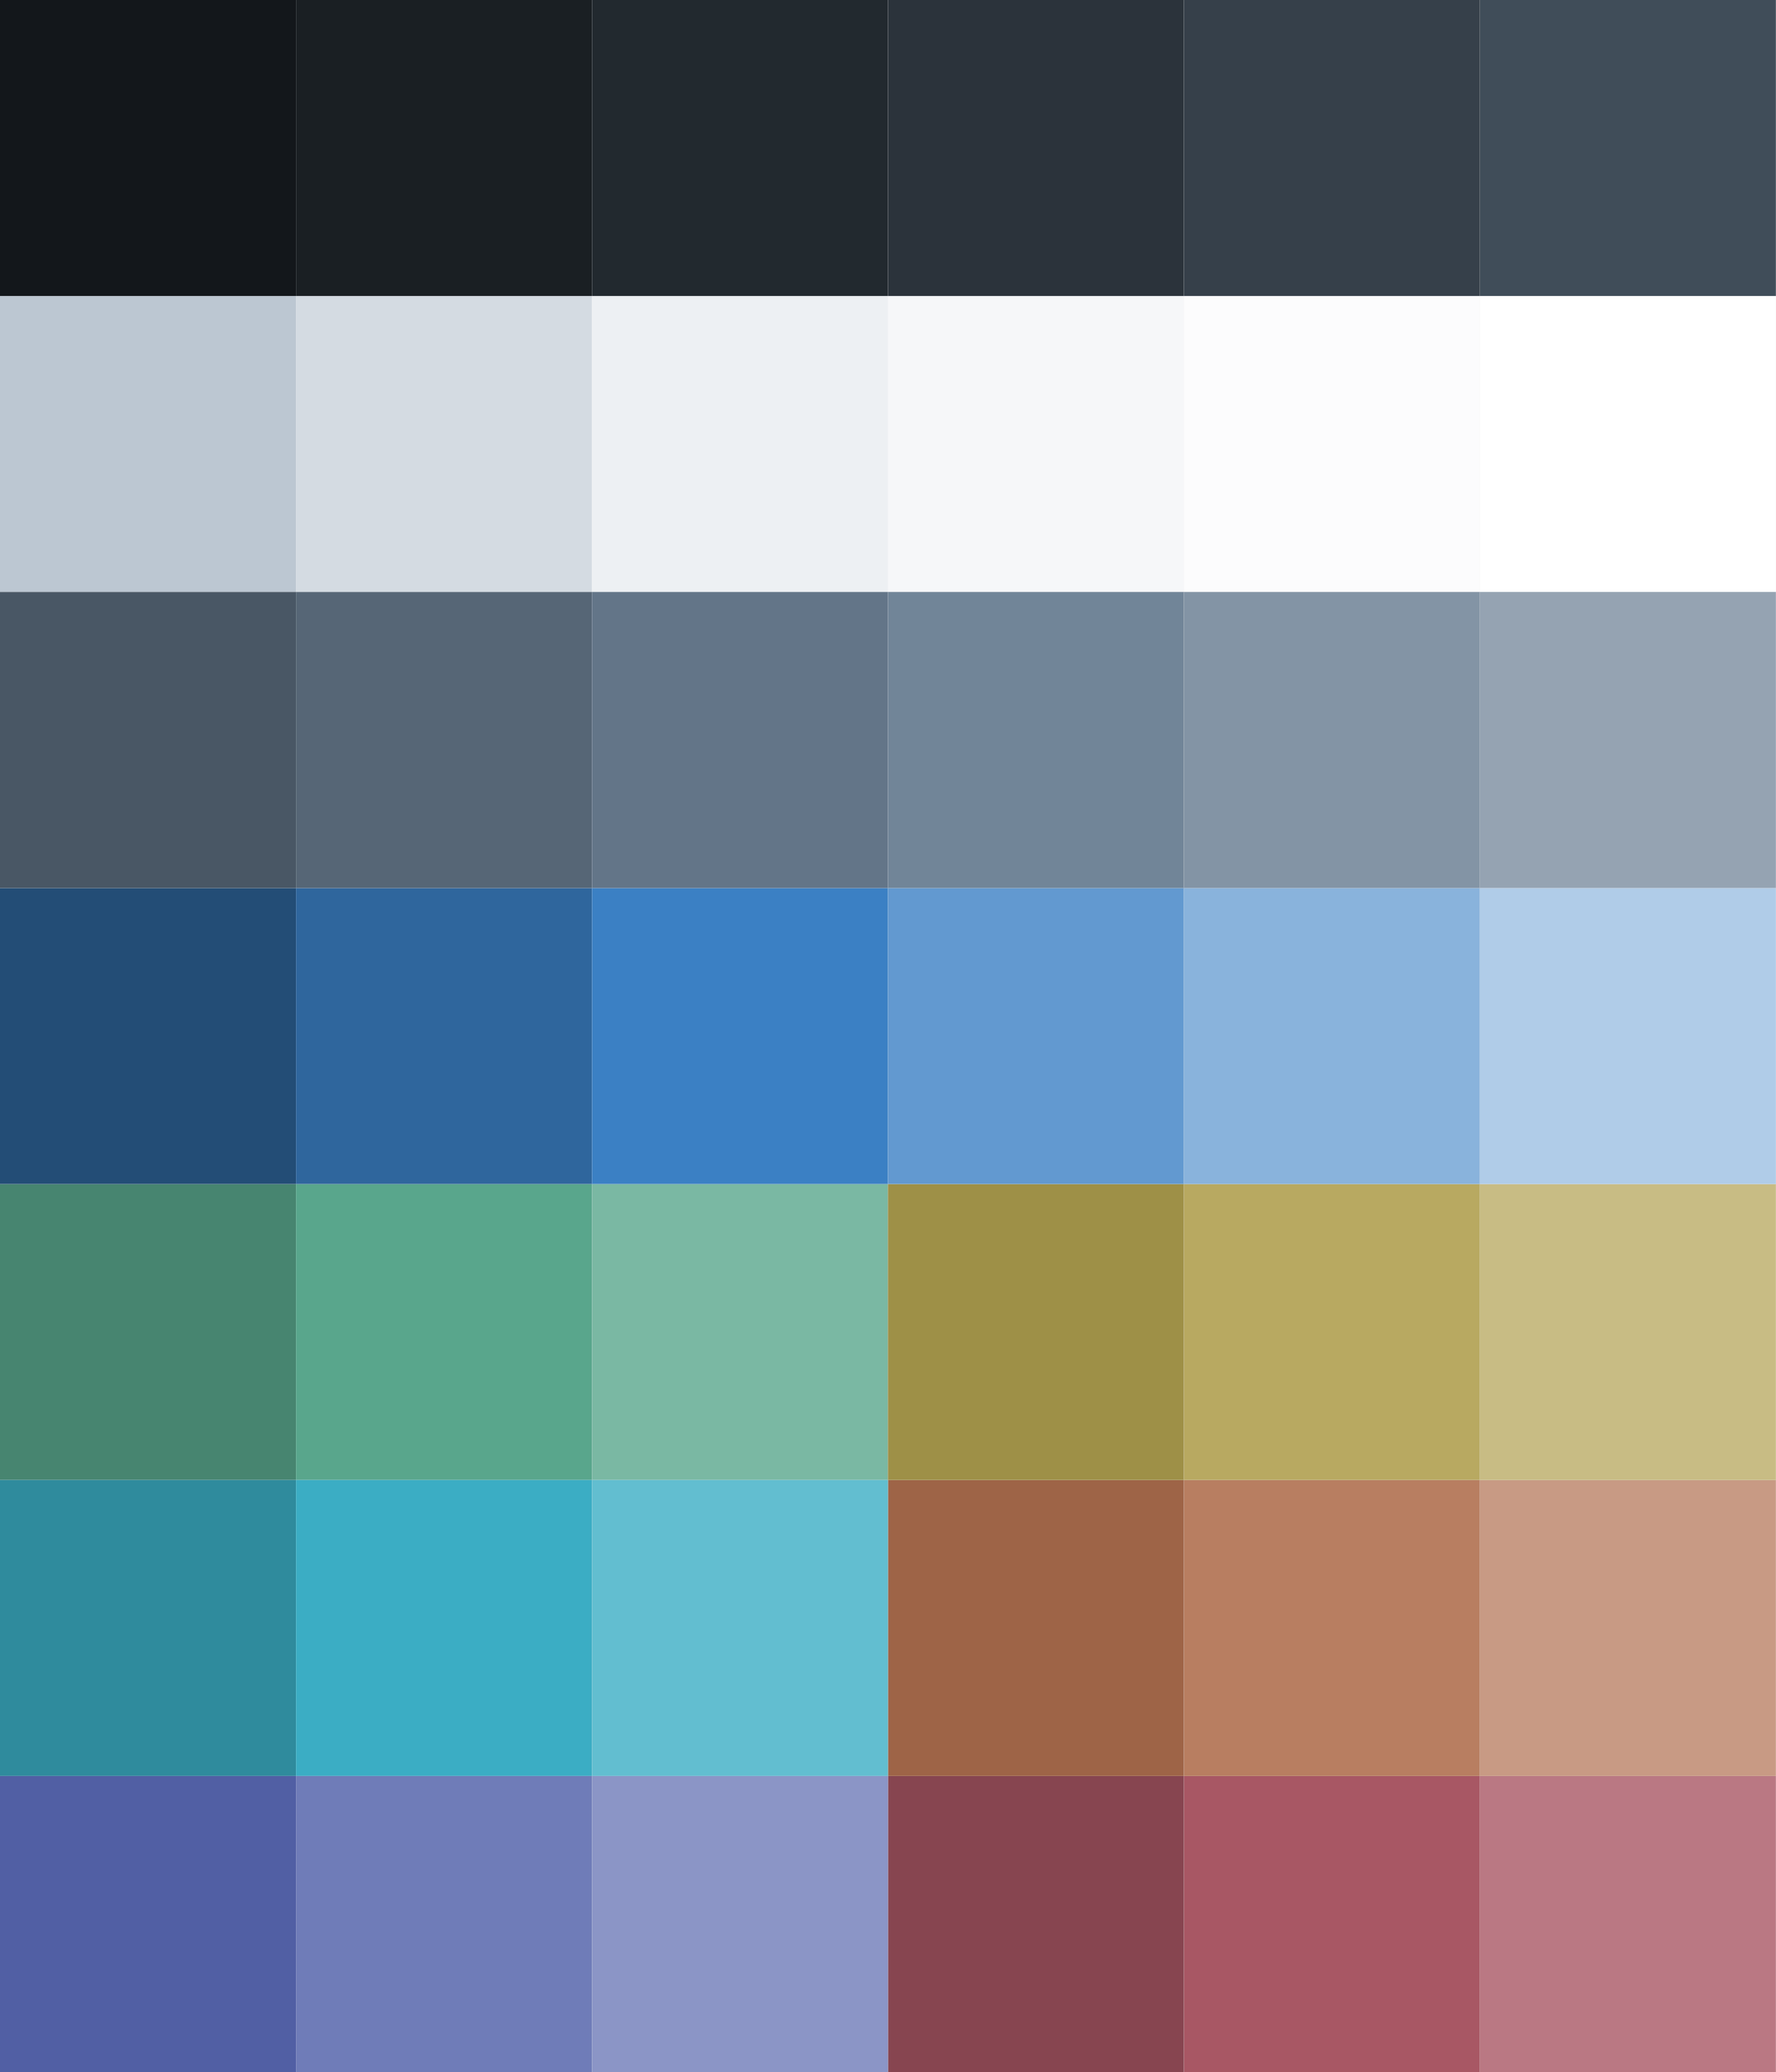
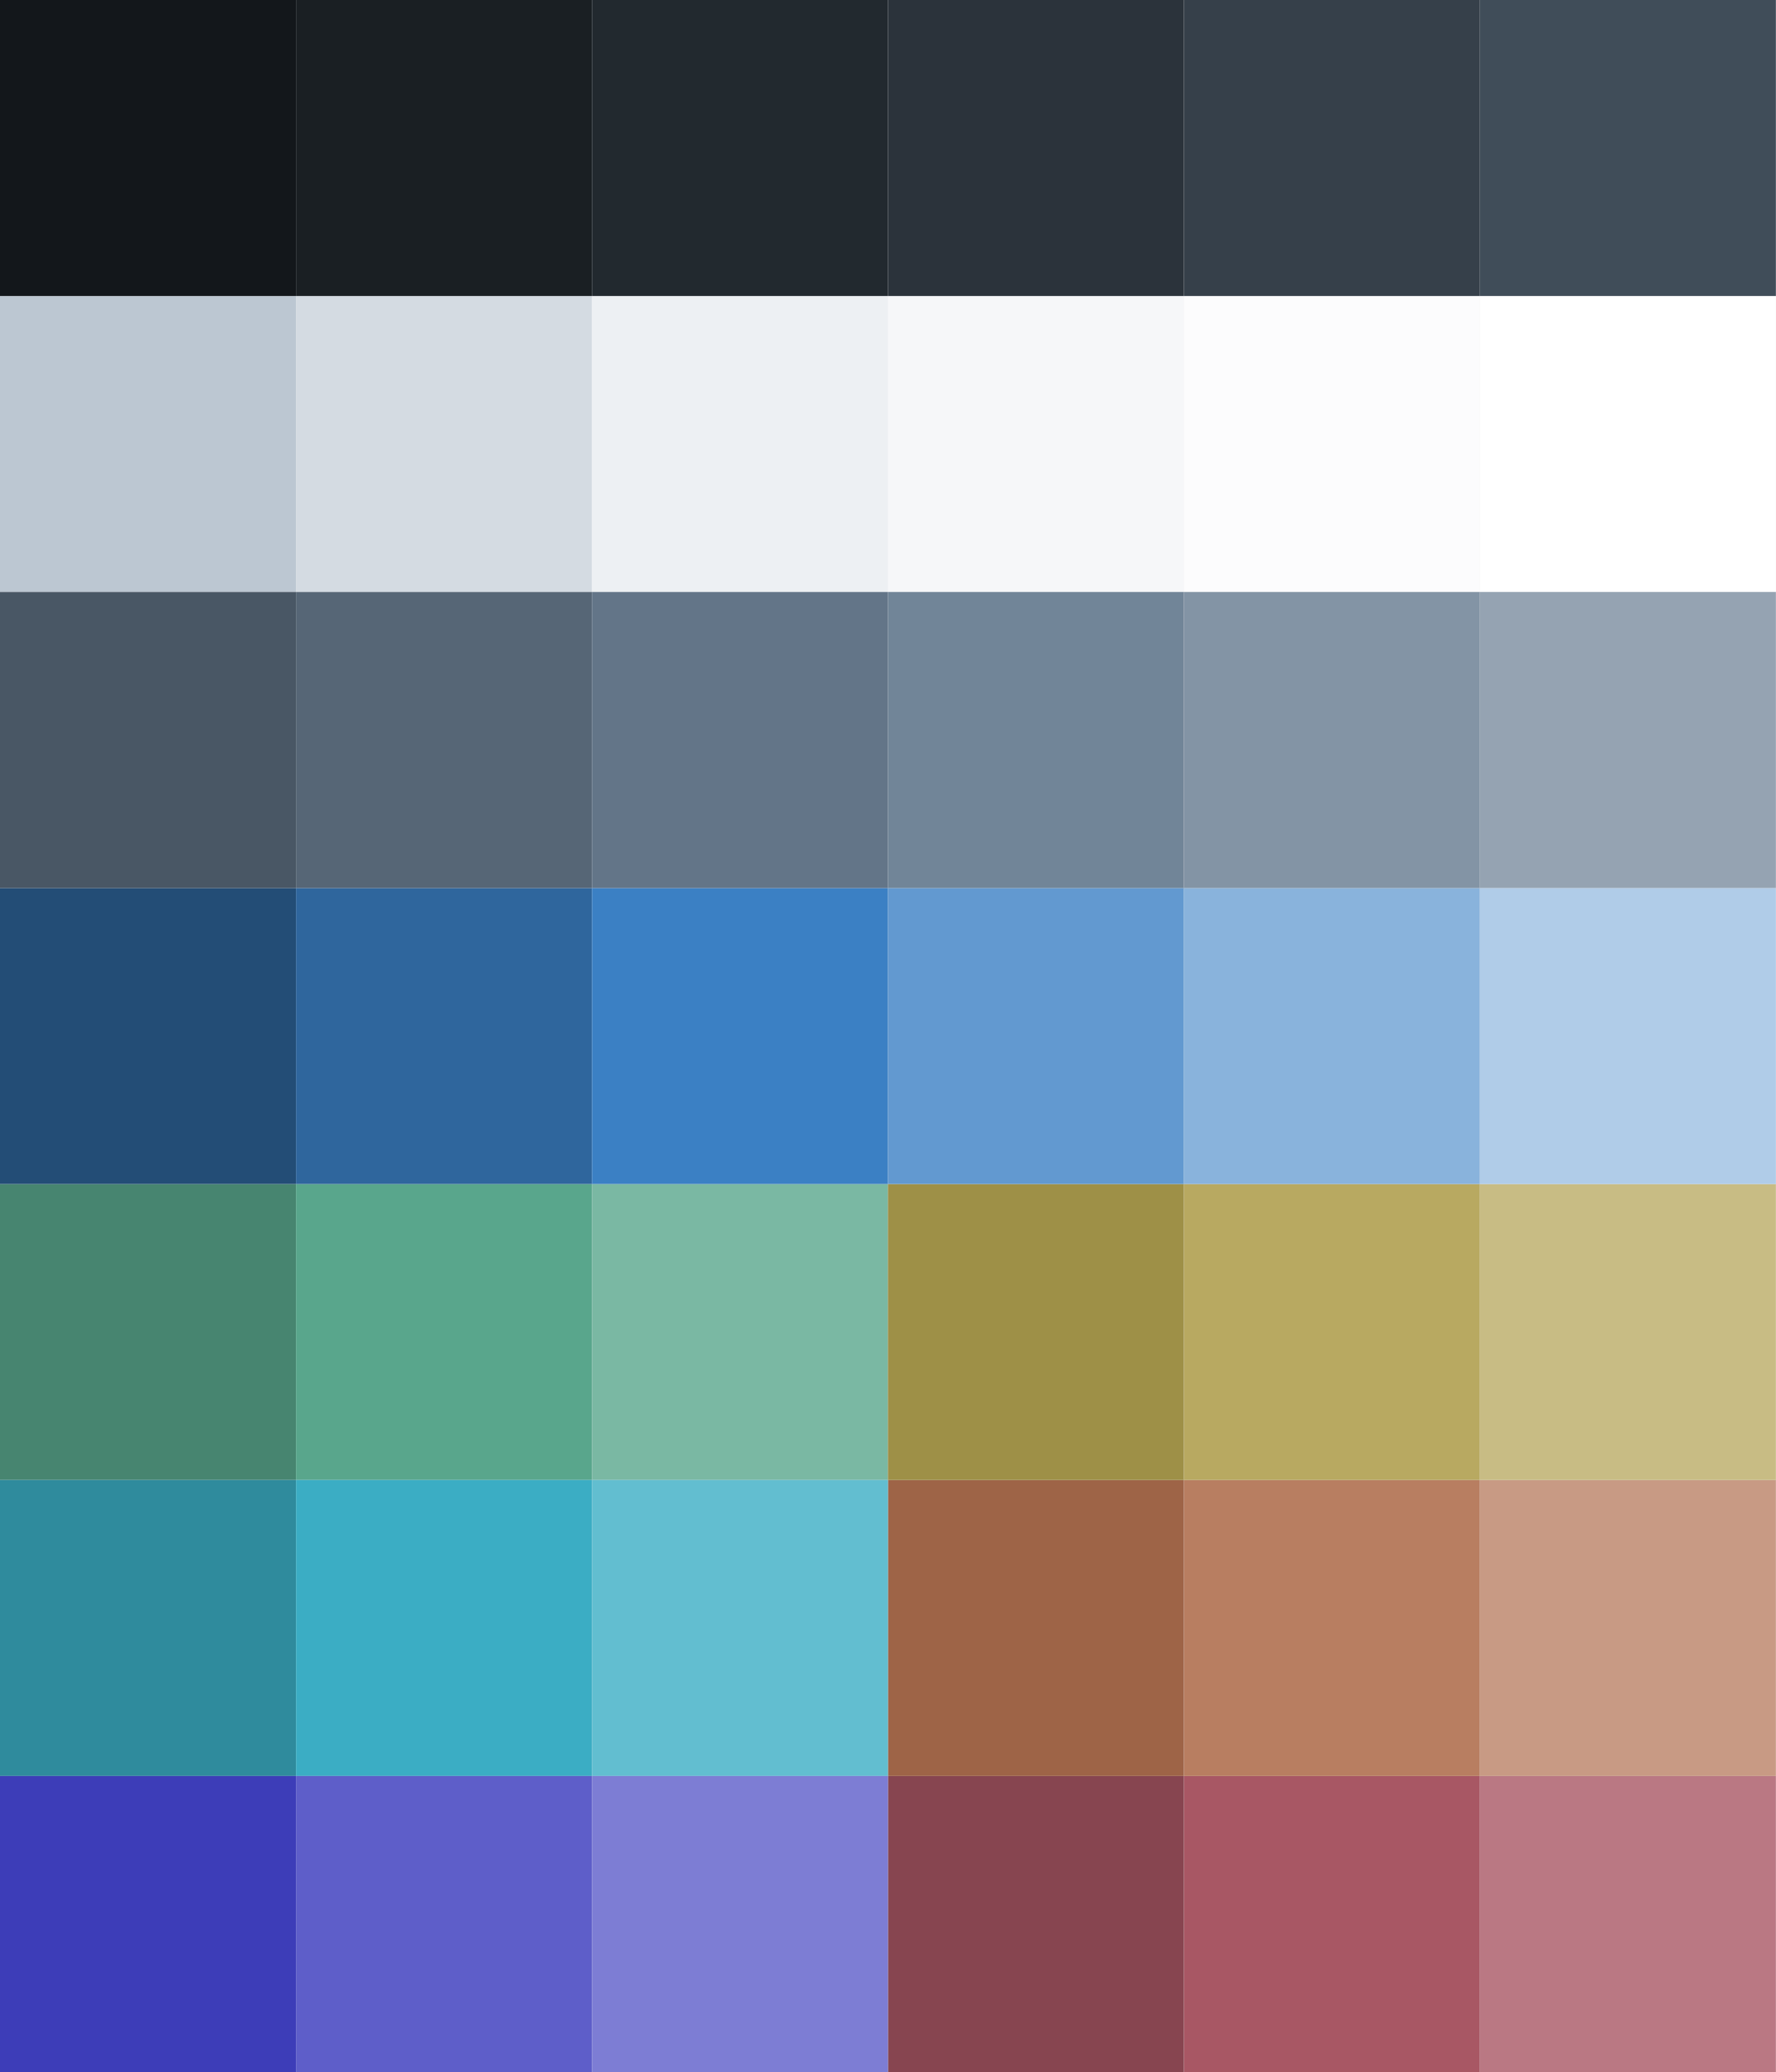
<svg xmlns="http://www.w3.org/2000/svg" width="100%" height="100%" viewBox="0 0 384 448" version="1.1" xml:space="preserve" style="fill-rule:evenodd;clip-rule:evenodd;stroke-linejoin:round;stroke-miterlimit:2;">
  <rect id="Sebec" x="0" y="-0" width="384" height="448" style="fill:none;" />
  <clipPath id="_clip1">
    <rect x="0" y="-0" width="384" height="448" />
  </clipPath>
  <g clip-path="url(#_clip1)">
    <g id="Green">
      <rect id="Green0" x="0" y="256" width="64" height="64" style="fill:#478570;" />
      <rect id="Green1" x="64" y="256" width="64" height="64" style="fill:#59a68c;" />
      <rect id="Green2" x="128" y="256" width="64" height="64" style="fill:#7ab8a3;" />
    </g>
    <g id="Red">
      <path id="Red0" d="M256,384l-64,0l-0,64l64,-0l-0,-64Z" style="fill:#874550;" />
      <path id="Red1" d="M320,384l-64,0l0,64l64,-0l0,-64Z" style="fill:#a85764;" />
      <path id="Red2" d="M384,384l-64,-0l-0,64l64,-0l-0,-64Z" style="fill:#ba7883;" />
    </g>
    <g id="Orange">
      <path id="Orange0" d="M256,320l-64,0l0,64l64,0l0,-64Z" style="fill:#9e6447;" />
      <path id="Orange1" d="M320,320l-64,0l0,64l64,0l0,-64Z" style="fill:#b87e61;" />
      <path id="Orange2" d="M384,320l-64,0l0,64l64,0l0,-64Z" style="fill:#c89a84;" />
    </g>
    <g id="Yellow">
      <path id="Yellow0" d="M256,256l-64,0l-0,64l64,0l-0,-64Z" style="fill:#9e9047;" />
      <path id="Yellow1" d="M320,256l-64,0l0,64l64,0l0,-64Z" style="fill:#b8a961;" />
      <path id="Yellow2" d="M384,256l-64,0l-0,64l64,0l-0,-64Z" style="fill:#c8bc84;" />
    </g>
    <g id="Cyan">
      <rect id="Cyan0" x="-0" y="320" width="64" height="64" style="fill:#2f8b9d;" />
      <rect id="Cyan1" x="64" y="320" width="64" height="64" style="fill:#3badc4;" />
      <rect id="Cyan2" x="128" y="320" width="64" height="64" style="fill:#62bed0;" />
    </g>
    <g id="Purple">
-       <path id="Purple0" d="M64,384l-64,0l0,64l64,0l0,-64Z" style="fill:#515fa4;" />
-       <path id="Purple1" d="M128,384l-64,0l0,64l64,0l0,-64Z" style="fill:#6f7cb8;" />
-       <path id="Purple2" d="M192,384l-64,0l0,64l64,0l0,-64Z" style="fill:#8b95c6;" />
+       <path id="Purple0" d="M64,384l-64,0l0,64l64,0l0,-64Z" style="fill:#3d3db8;" />
+       <path id="Purple1" d="M128,384l-64,0l0,64l64,0l0,-64Z" style="fill:#5e5ec9;" />
+       <path id="Purple2" d="M192,384l-64,0l0,64l64,0l0,-64Z" style="fill:#7d7dd4;" />
    </g>
    <g id="Blue">
      <path id="Blue0" d="M0,192l64,0l0,64l-64,-0l0,-64Z" style="fill:#234d76;" />
      <path id="Blue1" d="M64,192l64,0l0,64l-64,0l0,-64Z" style="fill:#2f669d;" />
      <path id="Blue2" d="M128,192l64,0l0,64l-64,-0l0,-64Z" style="fill:#3b80c4;" />
      <path id="Blue3" d="M192,192l64,0l0,64l-64,-0l0,-64Z" style="fill:#6299d0;" />
      <path id="Blue4" d="M256,192l64,-0l0,64l-64,-0l0,-64Z" style="fill:#89b3dc;" />
      <path id="Blue5" d="M320,192l64,0l0,64l-64,-0l0,-64Z" style="fill:#b0cce8;" />
    </g>
    <g id="White">
      <path id="White0" d="M0,64l64,0l0,64l-64,0l0,-64Z" style="fill:#bcc7d2;" />
      <path id="White1" d="M64,64l64,0l0,64l-64,0l0,-64Z" style="fill:#d4dbe2;" />
      <path id="White2" d="M128,64l64,0l0,64l-64,0l0,-64Z" style="fill:#edf0f3;" />
      <path id="White3" d="M192,64l64,0l0,64l-64,0l0,-64Z" style="fill:#f6f7f9;" />
      <path id="White4" d="M256,64l64,0l0,64l-64,0l0,-64Z" style="fill:#fcfcfd;" />
      <path id="White5" d="M320,64l64,0l0,64l-64,0l0,-64Z" style="fill:#fff;" />
    </g>
    <g id="Gray">
      <rect id="Gray0" x="0" y="128" width="64" height="64" style="fill:#495765;" />
      <rect id="Gray1" x="64" y="128" width="64" height="64" style="fill:#566676;" />
      <rect id="Gray2" x="128" y="128" width="64" height="64" style="fill:#637588;" />
      <path id="Gray3" d="M192,128l64,0l0,64l-64,0l0,-64Z" style="fill:#718598;" />
      <path id="Gray4" d="M256,128l64,0l0,64l-64,0l0,-64Z" style="fill:#8394a5;" />
      <path id="Gray5" d="M320,128l64,0l0,64l-64,0l0,-64Z" style="fill:#95a3b2;" />
    </g>
    <g id="Black">
      <rect id="Black0" x="0" y="-0" width="64" height="64" style="fill:#13171b;" />
      <rect id="Black1" x="64" y="-0" width="64" height="64" style="fill:#1a1f23;" />
      <rect id="Black2" x="128" y="-0" width="64" height="64" style="fill:#22292f;" />
      <path id="Black3" d="M192,-0l64,-0l0,64l-64,-0l0,-64Z" style="fill:#2b333b;" />
      <path id="Black4" d="M256,-0l64,-0l0,64l-64,-0l0,-64Z" style="fill:#36404a;" />
      <path id="Black5" d="M320,-0l64,-0l0,64l-64,-0l0,-64Z" style="fill:#404d59;" />
    </g>
  </g>
</svg>
